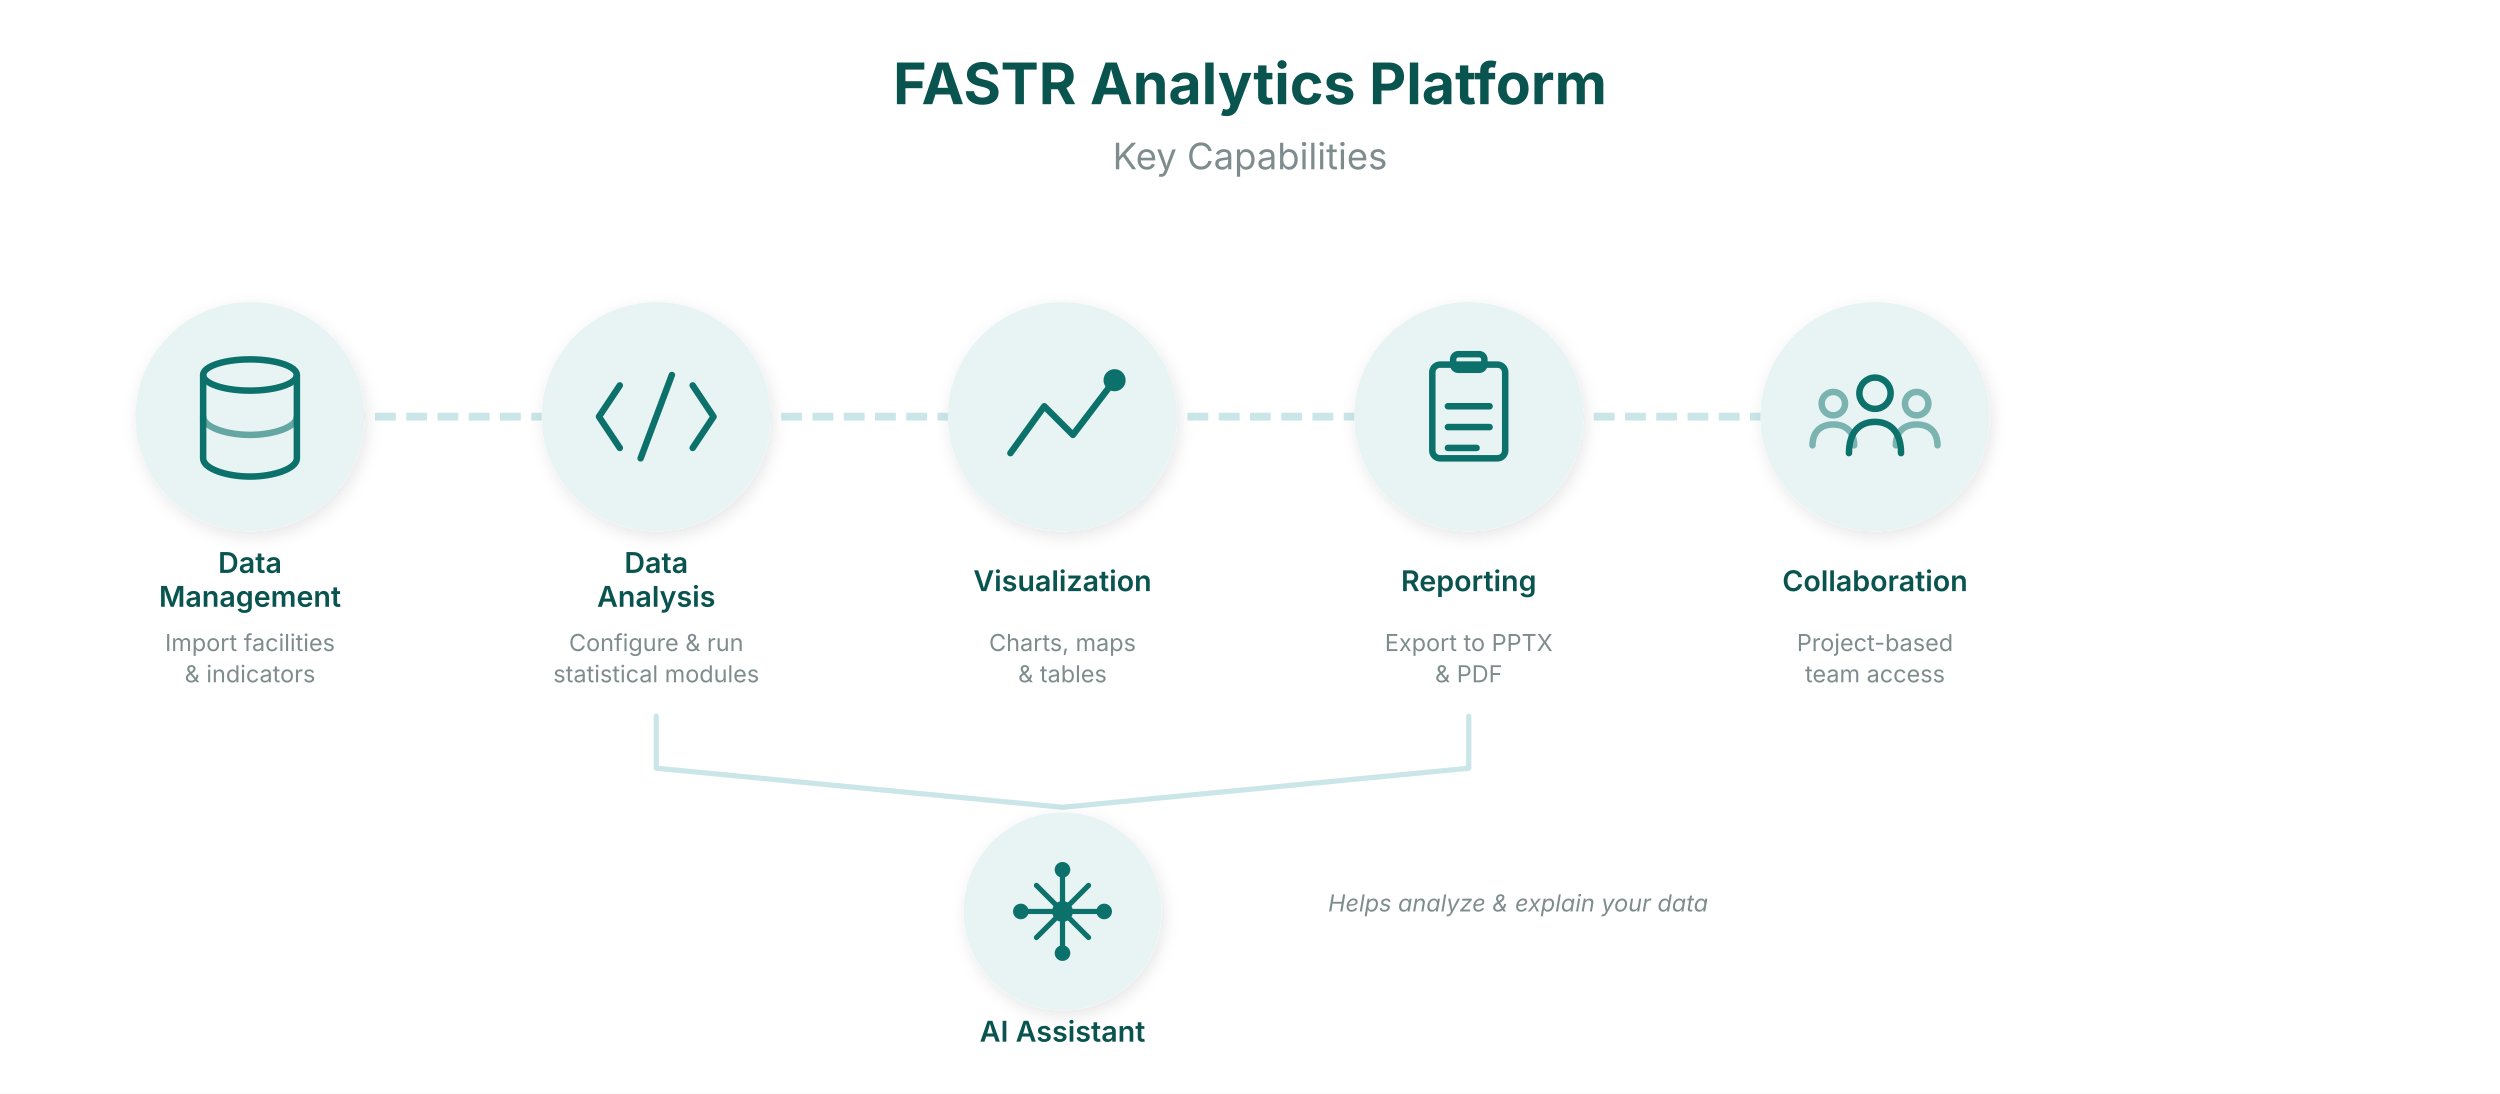
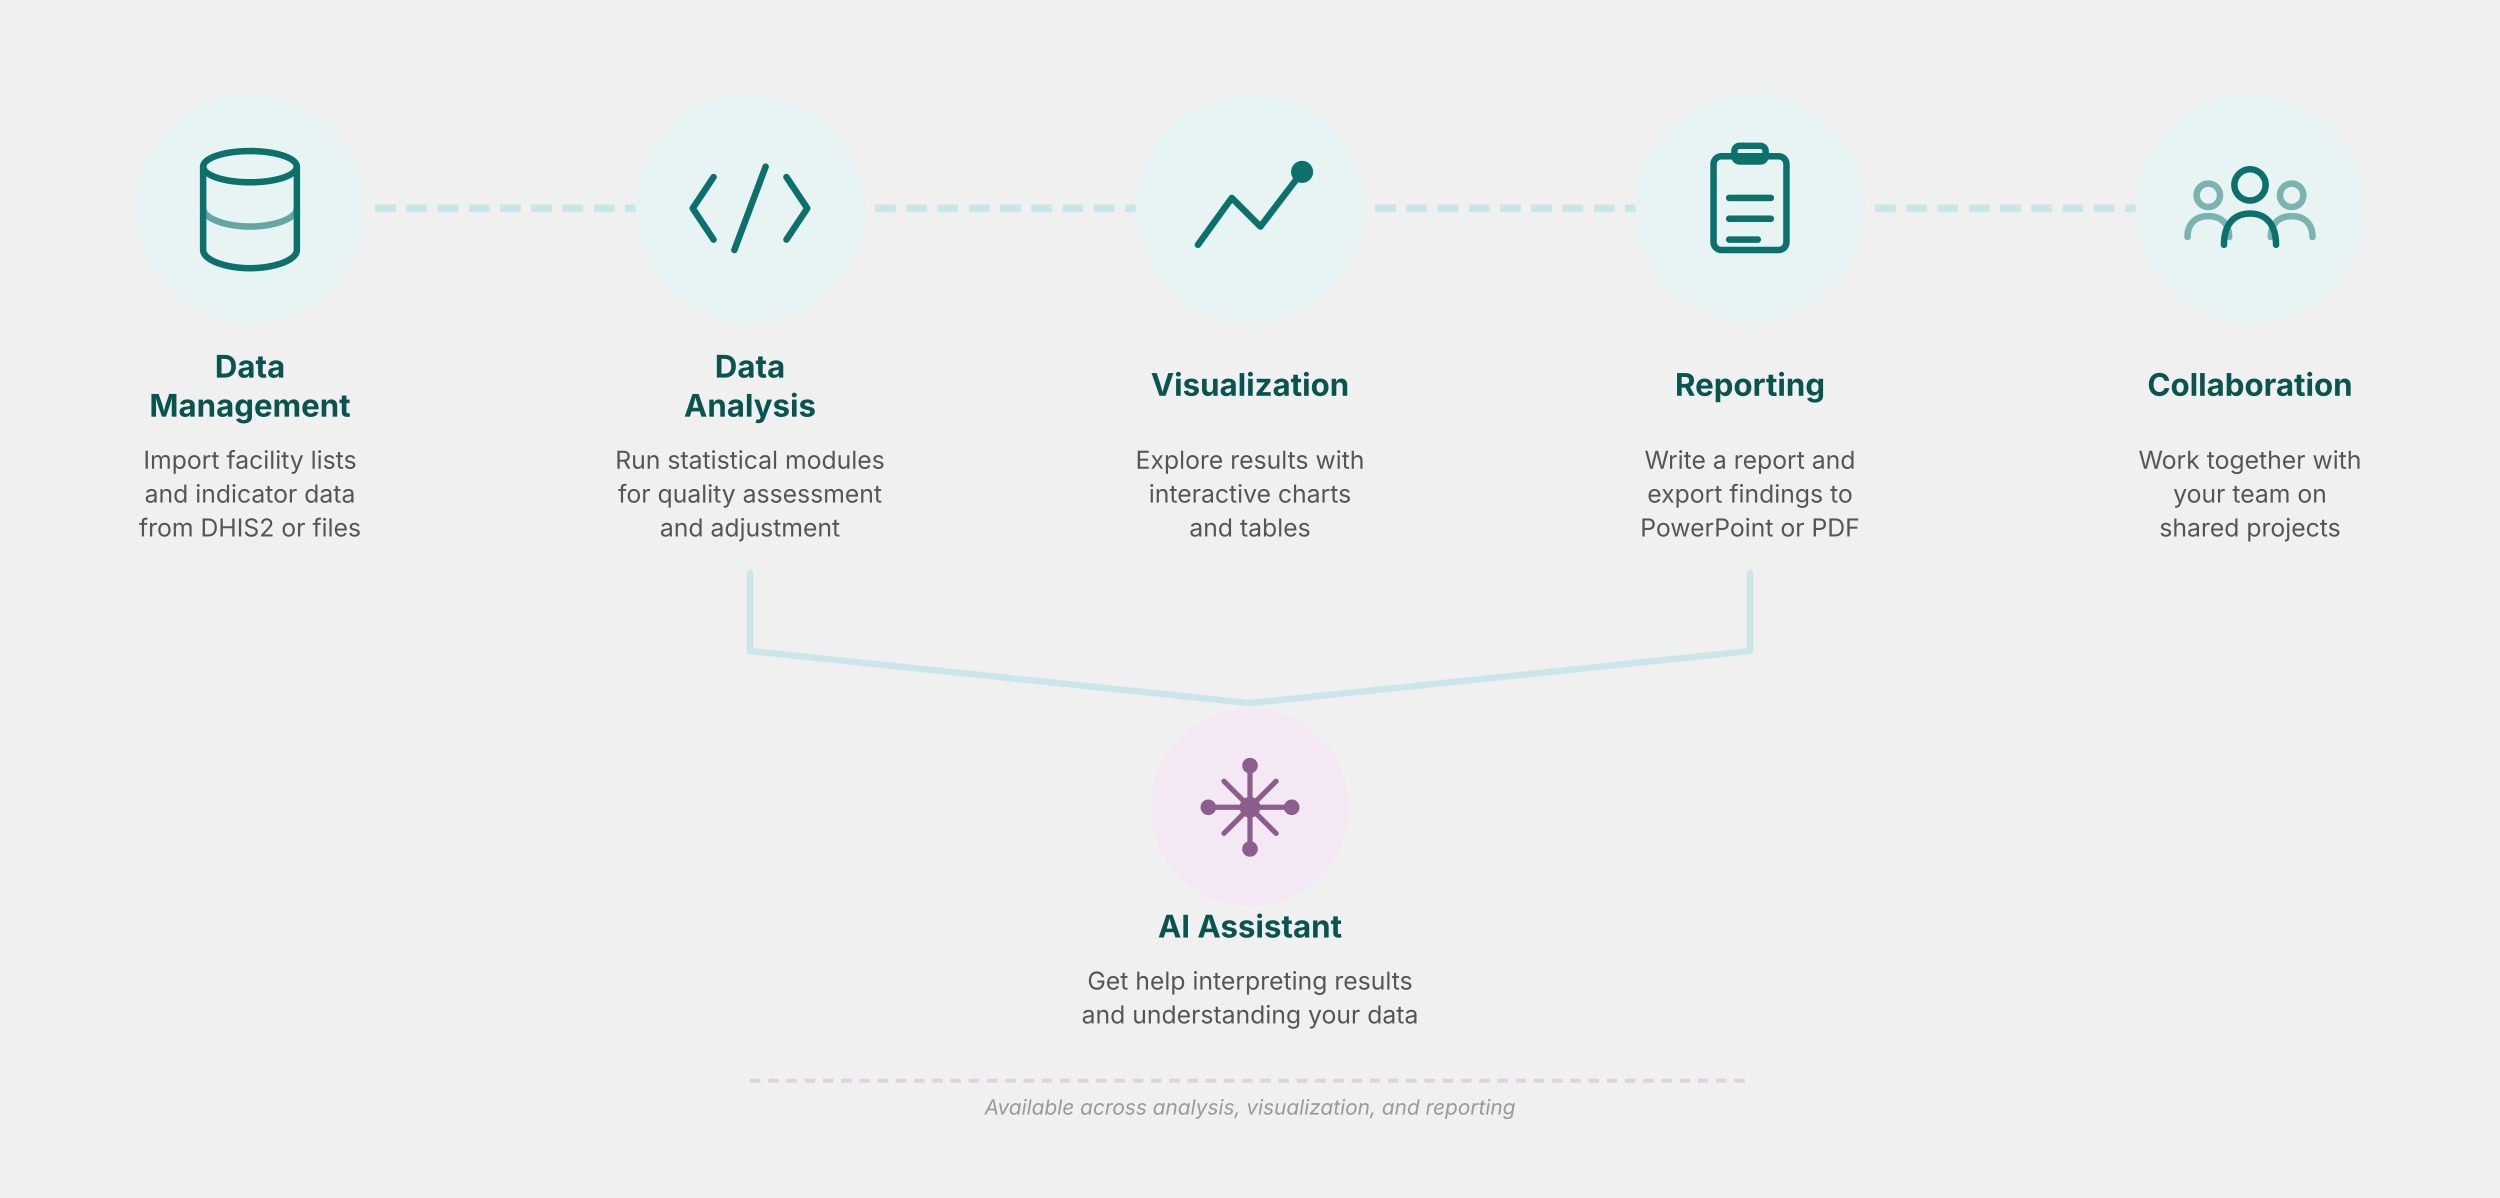
- <svg xmlns="http://www.w3.org/2000/svg" viewBox="0 0 960 420">
-   <defs>
-     <filter id="shadow" x="-20%" y="-20%" width="140%" height="140%">
-       <feDropShadow dx="1" dy="2" stdDeviation="3" flood-opacity="0.1" />
-     </filter>
-   </defs>
-   <rect width="960" height="420" fill="#ffffff" />
-   <text x="480" y="40" text-anchor="middle" font-family="Inter, sans-serif" font-size="22" font-weight="700" fill="#09544F">FASTR Analytics Platform</text>
-   <text x="480" y="65" text-anchor="middle" font-family="Inter, sans-serif" font-size="14" fill="#7f8c8d">Key Capabilities</text>
-   <line x1="96" y1="160" x2="720" y2="160" stroke="#CAE6E9" stroke-width="3" stroke-dasharray="8,4" />
+ <svg xmlns="http://www.w3.org/2000/svg" viewBox="0 50 960 460">
+   <line x1="96" y1="130" x2="864" y2="130" stroke="#CAE6E9" stroke-width="3" stroke-dasharray="8,4" />
  <g fill="#1F9A9C">
-     <polygon points="210,155 220,160 210,165" />
-     <polygon points="366,155 376,160 366,165" />
-     <polygon points="522,155 532,160 522,165" />
-     <polygon points="678,155 688,160 678,165" />
+     <polygon points="248,125 258,130 248,135" />
+     <polygon points="440,125 450,130 440,135" />
+     <polygon points="632,125 642,130 632,135" />
+     <polygon points="824,125 834,130 824,135" />
  </g>
-   <g transform="translate(51, 95)">
-     <circle cx="45" cy="65" r="44" fill="#E8F4F3" filter="url(#shadow)" />
+   <g transform="translate(51, 65)">
+     <circle cx="45" cy="65" r="44" fill="#E8F4F3" />
    <g transform="translate(45, 65)" fill="none" stroke="#0C716B" stroke-width="2.5" stroke-linecap="round" stroke-linejoin="round">
      <ellipse cx="0" cy="-16" rx="18" ry="6" />
      <path d="M -18 -16 L -18 16 C -18 20 -9 23 0 23 C 9 23 18 20 18 16 L 18 -16" />
      <path d="M -18 0 C -18 4 -9 7 0 7 C 9 7 18 4 18 0" opacity="0.6" />
    </g>
  </g>
-   <text x="96" y="220" text-anchor="middle" font-family="Inter, sans-serif" font-size="11" font-weight="600" fill="#09544F">Data</text>
-   <text x="96" y="233" text-anchor="middle" font-family="Inter, sans-serif" font-size="11" font-weight="600" fill="#09544F">Management</text>
-   <text x="96" y="250" text-anchor="middle" font-family="Inter, sans-serif" font-size="9" fill="#7f8c8d">Import facilities</text>
-   <text x="96" y="262" text-anchor="middle" font-family="Inter, sans-serif" font-size="9" fill="#7f8c8d">&amp; indicators</text>
-   <g transform="translate(207, 95)">
-     <circle cx="45" cy="65" r="44" fill="#E8F4F3" filter="url(#shadow)" />
+   <text x="96" y="195" text-anchor="middle" font-family="Inter, sans-serif" font-size="12" font-weight="700" fill="#09544F">Data</text>
+   <text x="96" y="210" text-anchor="middle" font-family="Inter, sans-serif" font-size="12" font-weight="700" fill="#09544F">Management</text>
+   <text x="96" y="230" text-anchor="middle" font-family="Inter, sans-serif" font-size="9.5" fill="#555">Import facility lists</text>
+   <text x="96" y="243" text-anchor="middle" font-family="Inter, sans-serif" font-size="9.5" fill="#555">and indicator data</text>
+   <text x="96" y="256" text-anchor="middle" font-family="Inter, sans-serif" font-size="9.5" fill="#555">from DHIS2 or files</text>
+   <g transform="translate(243, 65)">
+     <circle cx="45" cy="65" r="44" fill="#E8F4F3" />
    <g transform="translate(45, 65)" fill="none" stroke="#0C716B" stroke-width="2.5" stroke-linecap="round" stroke-linejoin="round">
      <polyline points="-14,-12 -22,0 -14,12" />
      <polyline points="14,-12 22,0 14,12" />
      <line x1="6" y1="-16" x2="-6" y2="16" />
    </g>
  </g>
-   <text x="252" y="220" text-anchor="middle" font-family="Inter, sans-serif" font-size="11" font-weight="600" fill="#09544F">Data</text>
-   <text x="252" y="233" text-anchor="middle" font-family="Inter, sans-serif" font-size="11" font-weight="600" fill="#09544F">Analysis</text>
-   <text x="252" y="250" text-anchor="middle" font-family="Inter, sans-serif" font-size="9" fill="#7f8c8d">Configure &amp; run</text>
-   <text x="252" y="262" text-anchor="middle" font-family="Inter, sans-serif" font-size="9" fill="#7f8c8d">statistical modules</text>
-   <g transform="translate(363, 95)">
-     <circle cx="45" cy="65" r="44" fill="#E8F4F3" filter="url(#shadow)" />
+   <text x="288" y="195" text-anchor="middle" font-family="Inter, sans-serif" font-size="12" font-weight="700" fill="#09544F">Data</text>
+   <text x="288" y="210" text-anchor="middle" font-family="Inter, sans-serif" font-size="12" font-weight="700" fill="#09544F">Analysis</text>
+   <text x="288" y="230" text-anchor="middle" font-family="Inter, sans-serif" font-size="9.5" fill="#555">Run statistical modules</text>
+   <text x="288" y="243" text-anchor="middle" font-family="Inter, sans-serif" font-size="9.5" fill="#555">for quality assessment</text>
+   <text x="288" y="256" text-anchor="middle" font-family="Inter, sans-serif" font-size="9.5" fill="#555">and adjustment</text>
+   <g transform="translate(435, 65)">
+     <circle cx="45" cy="65" r="44" fill="#E8F4F3" />
    <g transform="translate(45, 65)" fill="none" stroke="#0C716B" stroke-width="2.5" stroke-linecap="round" stroke-linejoin="round">
      <polyline points="-20,14 -7,-4 4,7 20,-14" />
      <circle cx="20" cy="-14" r="3" fill="#0C716B" />
    </g>
  </g>
-   <text x="408" y="227" text-anchor="middle" font-family="Inter, sans-serif" font-size="11" font-weight="600" fill="#09544F">Visualization</text>
-   <text x="408" y="250" text-anchor="middle" font-family="Inter, sans-serif" font-size="9" fill="#7f8c8d">Charts, maps</text>
-   <text x="408" y="262" text-anchor="middle" font-family="Inter, sans-serif" font-size="9" fill="#7f8c8d">&amp; tables</text>
-   <g transform="translate(519, 95)">
-     <circle cx="45" cy="65" r="44" fill="#E8F4F3" filter="url(#shadow)" />
+   <text x="480" y="202" text-anchor="middle" font-family="Inter, sans-serif" font-size="12" font-weight="700" fill="#09544F">Visualization</text>
+   <text x="480" y="230" text-anchor="middle" font-family="Inter, sans-serif" font-size="9.5" fill="#555">Explore results with</text>
+   <text x="480" y="243" text-anchor="middle" font-family="Inter, sans-serif" font-size="9.5" fill="#555">interactive charts</text>
+   <text x="480" y="256" text-anchor="middle" font-family="Inter, sans-serif" font-size="9.5" fill="#555">and tables</text>
+   <g transform="translate(627, 65)">
+     <circle cx="45" cy="65" r="44" fill="#E8F4F3" />
    <g transform="translate(45, 65)" fill="none" stroke="#0C716B" stroke-width="2.5" stroke-linecap="round" stroke-linejoin="round">
      <rect x="-14" y="-20" width="28" height="36" rx="3" />
      <rect x="-6" y="-24" width="12" height="6" rx="2" />
      <line x1="-8" y1="-4" x2="8" y2="-4" />
      <line x1="-8" y1="4" x2="8" y2="4" />
      <line x1="-8" y1="12" x2="3" y2="12" />
    </g>
  </g>
-   <text x="564" y="227" text-anchor="middle" font-family="Inter, sans-serif" font-size="11" font-weight="600" fill="#09544F">Reporting</text>
-   <text x="564" y="250" text-anchor="middle" font-family="Inter, sans-serif" font-size="9" fill="#7f8c8d">Export to PPTX</text>
-   <text x="564" y="262" text-anchor="middle" font-family="Inter, sans-serif" font-size="9" fill="#7f8c8d">&amp; PDF</text>
-   <g transform="translate(675, 95)">
-     <circle cx="45" cy="65" r="44" fill="#E8F4F3" filter="url(#shadow)" />
+   <text x="672" y="202" text-anchor="middle" font-family="Inter, sans-serif" font-size="12" font-weight="700" fill="#09544F">Reporting</text>
+   <text x="672" y="230" text-anchor="middle" font-family="Inter, sans-serif" font-size="9.5" fill="#555">Write a report and</text>
+   <text x="672" y="243" text-anchor="middle" font-family="Inter, sans-serif" font-size="9.5" fill="#555">export findings to</text>
+   <text x="672" y="256" text-anchor="middle" font-family="Inter, sans-serif" font-size="9.5" fill="#555">PowerPoint or PDF</text>
+   <g transform="translate(819, 65)">
+     <circle cx="45" cy="65" r="44" fill="#E8F4F3" />
    <g transform="translate(45, 65)" fill="none" stroke="#0C716B" stroke-width="2.5" stroke-linecap="round" stroke-linejoin="round">
      <circle cx="0" cy="-9" r="6" />
      <path d="M -10 14 C -10 6 -6 2 0 2 C 6 2 10 6 10 14" />
      <circle cx="-16" cy="-5" r="4.5" opacity="0.5" />
      <path d="M -24 11 C -24 6 -21 3 -16 3 C -11 3 -8 6 -8 11" opacity="0.5" />
      <circle cx="16" cy="-5" r="4.5" opacity="0.5" />
      <path d="M 8 11 C 8 6 11 3 16 3 C 21 3 24 6 24 11" opacity="0.5" />
    </g>
  </g>
-   <text x="720" y="227" text-anchor="middle" font-family="Inter, sans-serif" font-size="11" font-weight="600" fill="#09544F">Collaboration</text>
-   <text x="720" y="250" text-anchor="middle" font-family="Inter, sans-serif" font-size="9" fill="#7f8c8d">Project-based</text>
-   <text x="720" y="262" text-anchor="middle" font-family="Inter, sans-serif" font-size="9" fill="#7f8c8d">team access</text>
-   <path d="M 252 275 L 252 295 L 408 310 L 564 295 L 564 275" fill="none" stroke="#CAE6E9" stroke-width="2" stroke-linecap="round" stroke-linejoin="round" />
-   <g transform="translate(363, 305)">
-     <circle cx="45" cy="45" r="38" fill="#E8F4F3" filter="url(#shadow)" />
-     <g transform="translate(45, 45)" fill="none" stroke="#0C716B" stroke-width="2" stroke-linecap="round" stroke-linejoin="round">
+   <text x="864" y="202" text-anchor="middle" font-family="Inter, sans-serif" font-size="12" font-weight="700" fill="#09544F">Collaboration</text>
+   <text x="864" y="230" text-anchor="middle" font-family="Inter, sans-serif" font-size="9.5" fill="#555">Work together with</text>
+   <text x="864" y="243" text-anchor="middle" font-family="Inter, sans-serif" font-size="9.5" fill="#555">your team on</text>
+   <text x="864" y="256" text-anchor="middle" font-family="Inter, sans-serif" font-size="9.5" fill="#555">shared projects</text>
+   <path d="M 288 270 L 288 300 L 480 320 L 672 300 L 672 270" fill="none" stroke="#CAE6E9" stroke-width="2.5" stroke-linecap="round" stroke-linejoin="round" />
+   <g transform="translate(435, 315)">
+     <circle cx="45" cy="45" r="38" fill="#F3E8F3" />
+     <g transform="translate(45, 45)" fill="none" stroke="#8B5E8B" stroke-width="2" stroke-linecap="round" stroke-linejoin="round">
      <path d="M 0 -16 L 0 16 M -16 0 L 16 0" />
      <path d="M -10 -10 L 10 10 M 10 -10 L -10 10" />
-       <circle cx="0" cy="-16" r="2" fill="#0C716B" />
-       <circle cx="0" cy="16" r="2" fill="#0C716B" />
-       <circle cx="-16" cy="0" r="2" fill="#0C716B" />
-       <circle cx="16" cy="0" r="2" fill="#0C716B" />
-       <circle cx="0" cy="0" r="3" fill="#0C716B" />
+       <circle cx="0" cy="-16" r="2" fill="#8B5E8B" />
+       <circle cx="0" cy="16" r="2" fill="#8B5E8B" />
+       <circle cx="-16" cy="0" r="2" fill="#8B5E8B" />
+       <circle cx="16" cy="0" r="2" fill="#8B5E8B" />
+       <circle cx="0" cy="0" r="3" fill="#8B5E8B" />
    </g>
  </g>
-   <text x="408" y="400" text-anchor="middle" font-family="Inter, sans-serif" font-size="11" font-weight="600" fill="#09544F">AI Assistant</text>
-   <text x="510" y="350" text-anchor="start" font-family="Inter, sans-serif" font-size="9" fill="#7f8c8d" font-style="italic">Helps analyze &amp; explain your data</text>
+   <text x="480" y="410" text-anchor="middle" font-family="Inter, sans-serif" font-size="12" font-weight="700" fill="#09544F">AI Assistant</text>
+   <text x="480" y="430" text-anchor="middle" font-family="Inter, sans-serif" font-size="9.5" fill="#555">Get help interpreting results</text>
+   <text x="480" y="443" text-anchor="middle" font-family="Inter, sans-serif" font-size="9.5" fill="#555">and understanding your data</text>
+   <line x1="288" y1="465" x2="672" y2="465" stroke="#E0D0E0" stroke-width="1.5" stroke-dasharray="4,3" />
+   <text x="480" y="478" text-anchor="middle" font-family="Inter, sans-serif" font-size="8" fill="#999" font-style="italic">Available across analysis, visualization, and reporting</text>
</svg>
